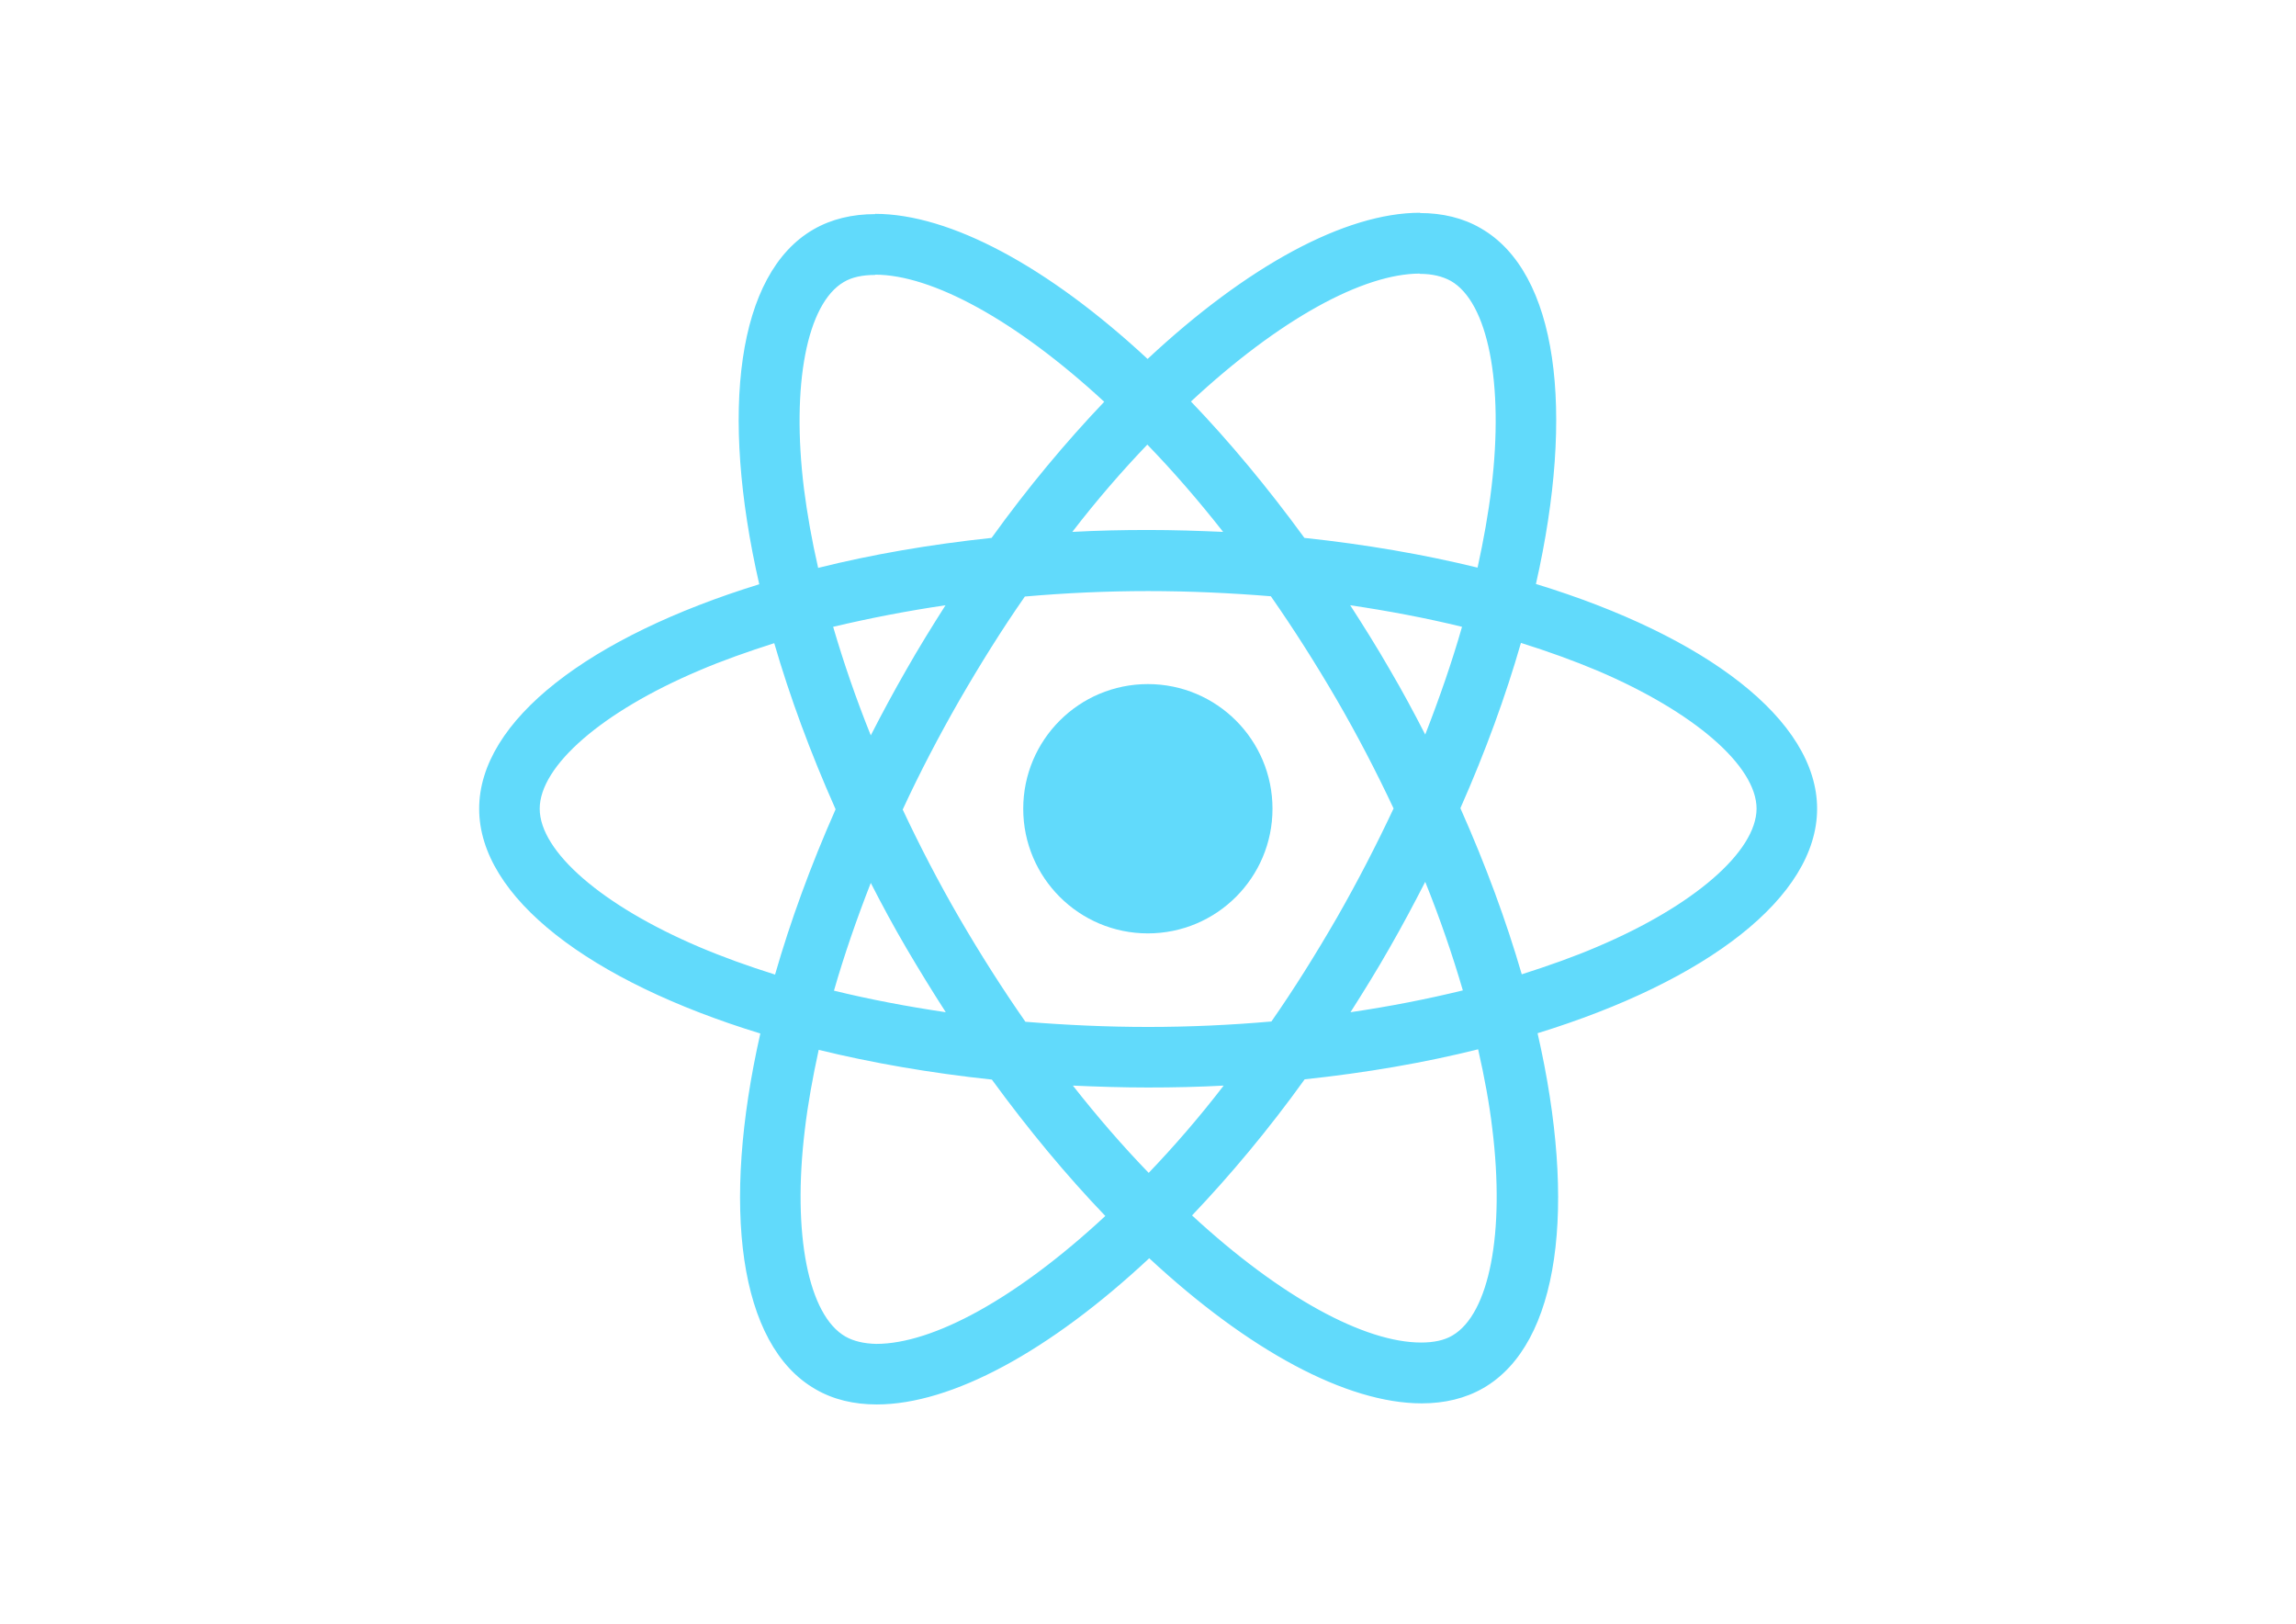
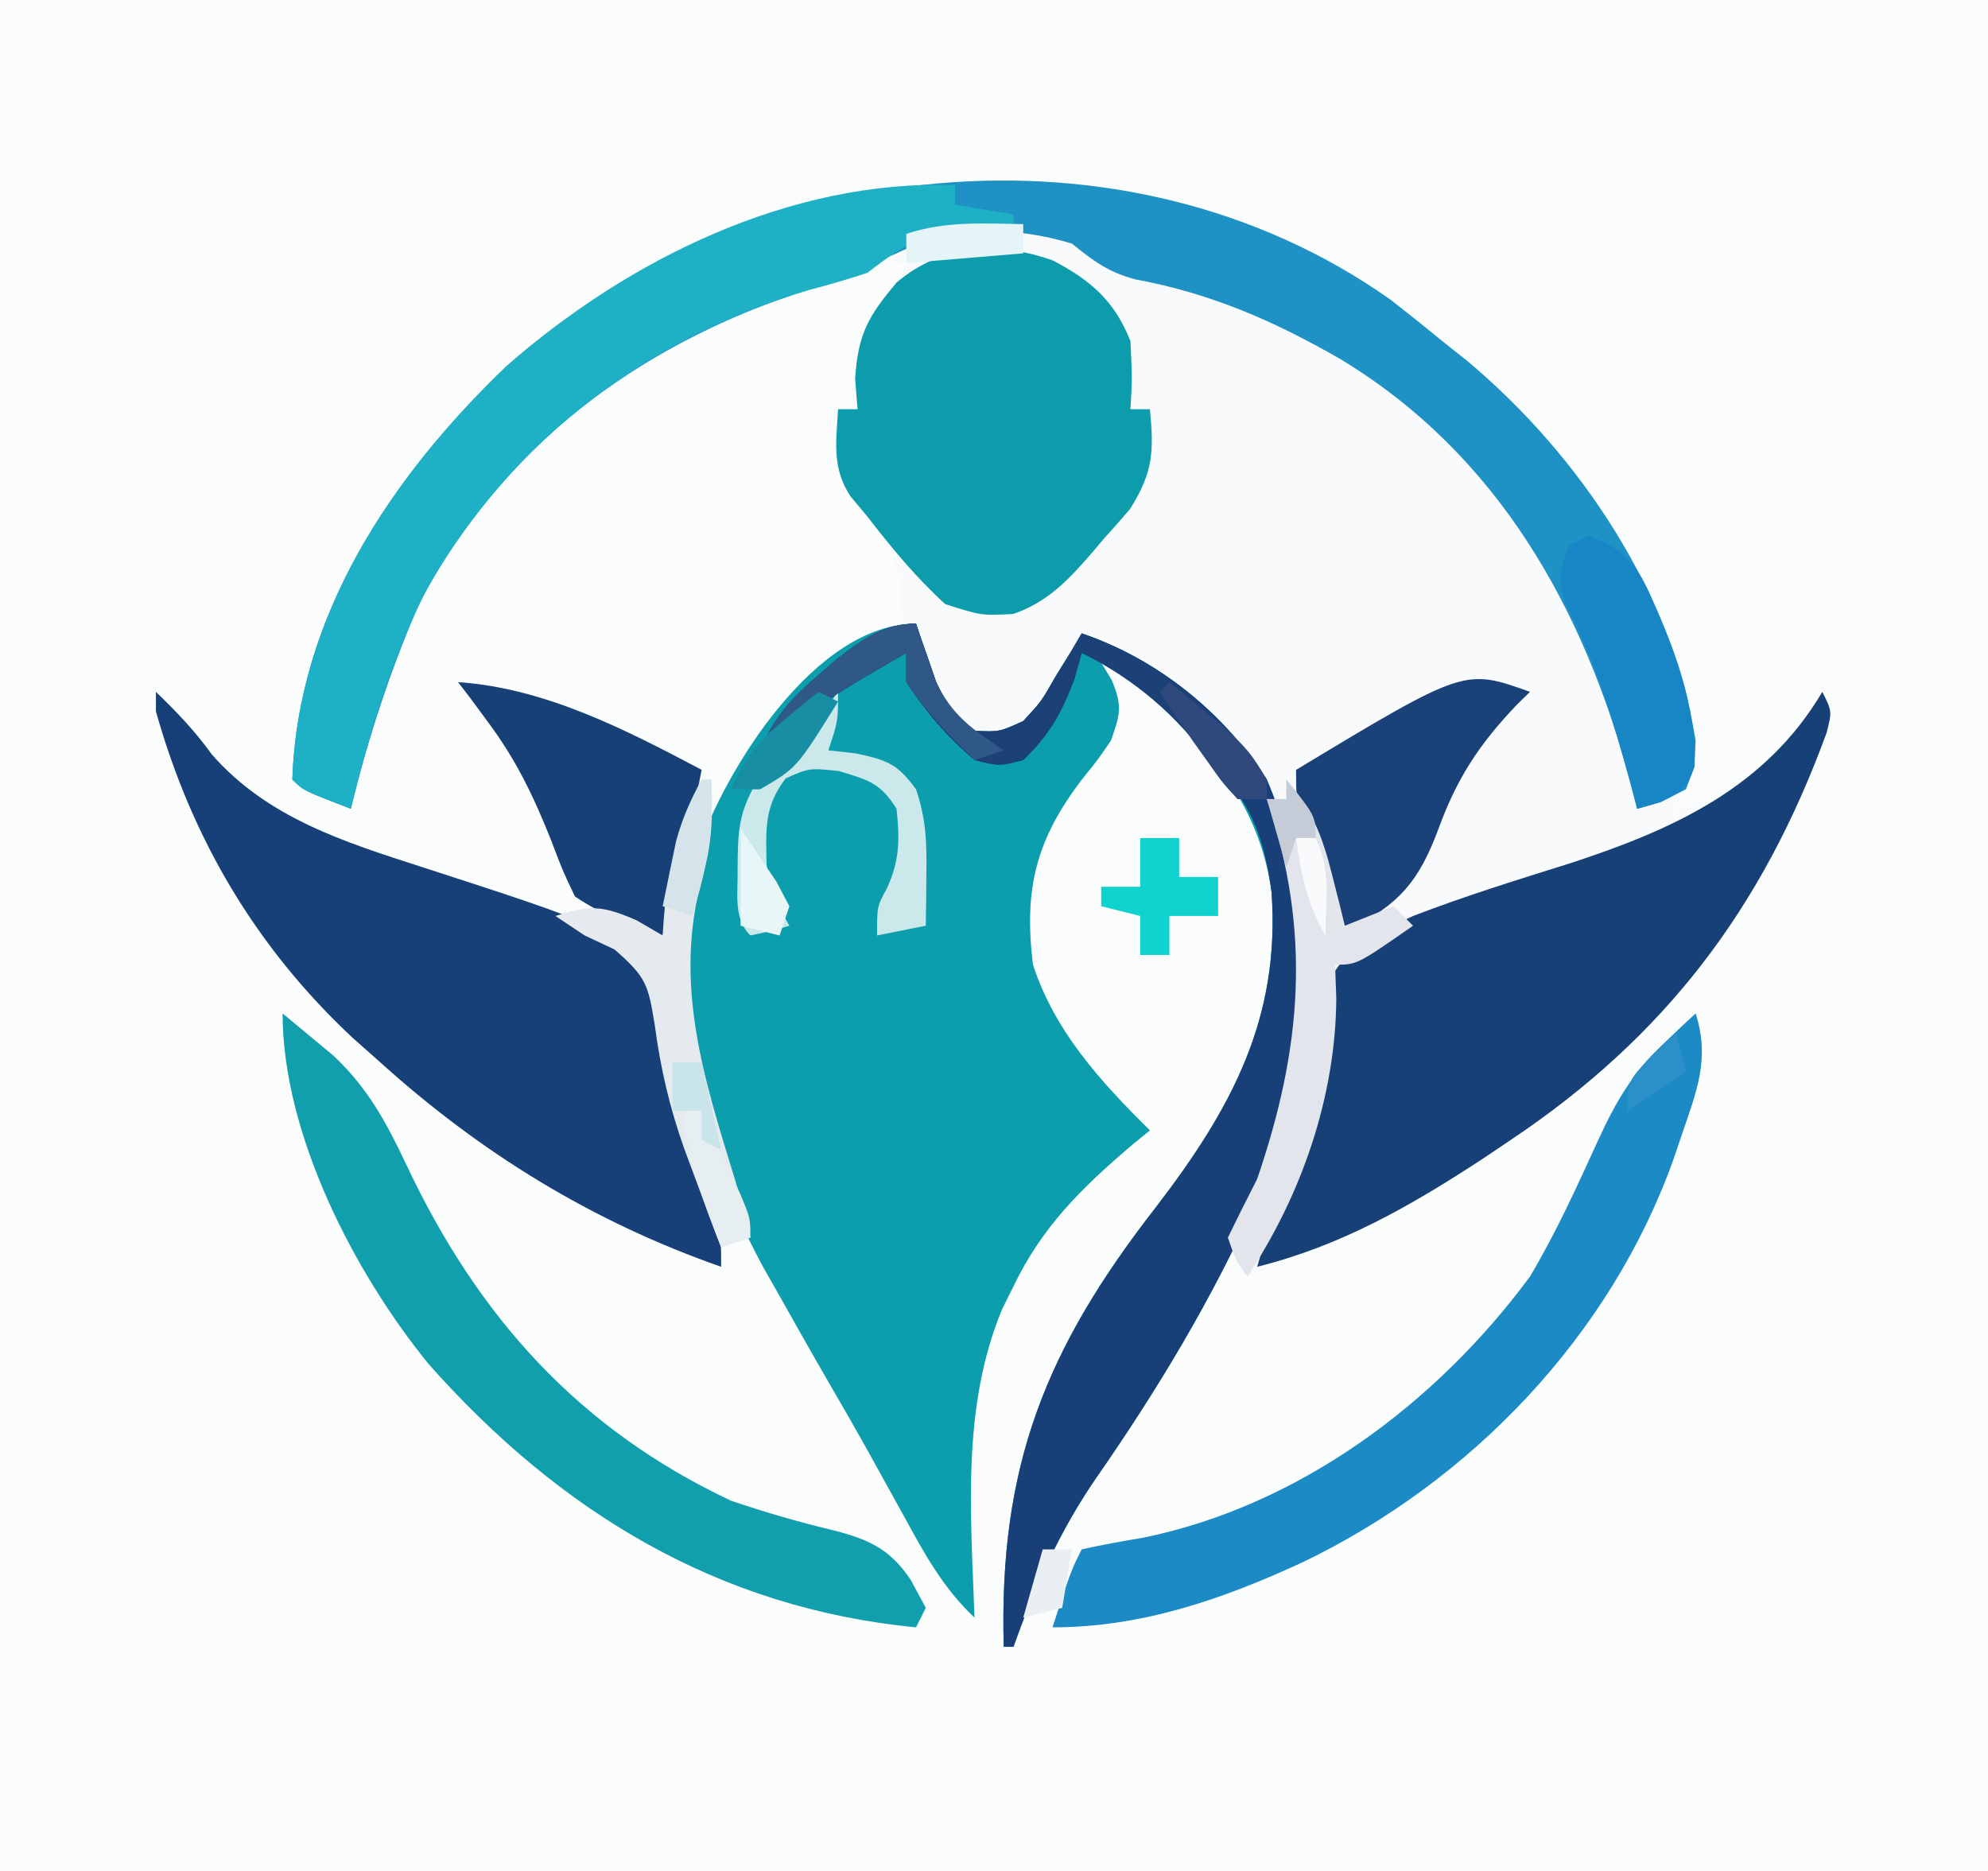
- <svg xmlns="http://www.w3.org/2000/svg" viewBox="0 0 841.9 595.3">
-   <g fill="#61DAFB">
-     <path d="M666.3 296.5c0-32.5-40.7-63.3-103.1-82.4 14.4-63.6 8-114.2-20.2-130.4-6.5-3.8-14.1-5.6-22.4-5.6v22.3c4.6 0 8.3.9 11.4 2.6 13.6 7.8 19.5 37.5 14.9 75.7-1.1 9.4-2.9 19.3-5.1 29.4-19.6-4.8-41-8.5-63.5-10.9-13.5-18.5-27.5-35.3-41.6-50 32.6-30.3 63.2-46.9 84-46.9V78c-27.5 0-63.5 19.6-99.9 53.6-36.4-33.8-72.4-53.2-99.9-53.2v22.3c20.7 0 51.4 16.5 84 46.6-14 14.7-28 31.4-41.3 49.9-22.6 2.4-44 6.1-63.6 11-2.3-10-4-19.7-5.2-29-4.7-38.2 1.1-67.9 14.6-75.8 3-1.8 6.9-2.6 11.5-2.6V78.5c-8.4 0-16 1.8-22.6 5.6-28.1 16.2-34.4 66.7-19.9 130.1-62.2 19.2-102.7 49.9-102.7 82.3 0 32.5 40.7 63.3 103.1 82.4-14.4 63.6-8 114.2 20.2 130.4 6.5 3.8 14.1 5.6 22.5 5.6 27.5 0 63.5-19.6 99.9-53.6 36.4 33.8 72.4 53.2 99.9 53.2 8.4 0 16-1.8 22.6-5.6 28.1-16.2 34.4-66.7 19.9-130.1 62-19.1 102.5-49.9 102.5-82.3zm-130.2-66.7c-3.7 12.9-8.3 26.2-13.5 39.5-4.1-8-8.4-16-13.1-24-4.6-8-9.5-15.8-14.4-23.4 14.2 2.1 27.9 4.7 41 7.9zm-45.8 106.5c-7.8 13.5-15.8 26.3-24.1 38.2-14.9 1.3-30 2-45.2 2-15.1 0-30.2-.7-45-1.9-8.3-11.9-16.4-24.6-24.2-38-7.6-13.1-14.5-26.4-20.8-39.8 6.2-13.4 13.2-26.8 20.7-39.9 7.8-13.5 15.8-26.3 24.1-38.2 14.9-1.3 30-2 45.2-2 15.1 0 30.2.7 45 1.9 8.3 11.9 16.4 24.6 24.2 38 7.6 13.1 14.5 26.4 20.8 39.8-6.3 13.4-13.2 26.8-20.7 39.9zm32.3-13c5.4 13.4 10 26.8 13.8 39.8-13.1 3.2-26.9 5.9-41.2 8 4.9-7.7 9.8-15.6 14.4-23.7 4.6-8 8.9-16.1 13-24.1zM421.2 430c-9.3-9.6-18.6-20.3-27.8-32 9 .4 18.2.7 27.5.7 9.4 0 18.7-.2 27.8-.7-9 11.7-18.3 22.4-27.5 32zm-74.4-58.9c-14.2-2.1-27.9-4.7-41-7.9 3.7-12.9 8.3-26.2 13.5-39.5 4.1 8 8.4 16 13.1 24 4.7 8 9.5 15.8 14.4 23.4zM420.7 163c9.3 9.6 18.6 20.3 27.8 32-9-.4-18.2-.7-27.5-.7-9.4 0-18.7.2-27.8.7 9-11.7 18.3-22.4 27.5-32zm-74 58.9c-4.9 7.7-9.8 15.6-14.4 23.7-4.6 8-8.9 16-13 24-5.4-13.4-10-26.8-13.8-39.8 13.1-3.1 26.9-5.8 41.2-7.9zm-90.5 125.2c-35.4-15.1-58.3-34.9-58.3-50.6 0-15.7 22.9-35.6 58.3-50.6 8.6-3.7 18-7 27.7-10.1 5.7 19.6 13.2 40 22.5 60.9-9.2 20.8-16.6 41.1-22.2 60.6-9.9-3.1-19.3-6.5-28-10.2zM310 490c-13.6-7.8-19.5-37.5-14.9-75.7 1.1-9.4 2.9-19.3 5.1-29.4 19.6 4.8 41 8.5 63.5 10.9 13.5 18.5 27.5 35.3 41.6 50-32.6 30.3-63.2 46.9-84 46.9-4.5-.1-8.3-1-11.3-2.7zm237.2-76.2c4.7 38.2-1.1 67.9-14.6 75.8-3 1.8-6.9 2.6-11.5 2.6-20.7 0-51.4-16.5-84-46.6 14-14.7 28-31.4 41.3-49.9 22.6-2.4 44-6.1 63.6-11 2.3 10.1 4.1 19.8 5.2 29.1zm38.5-66.7c-8.6 3.7-18 7-27.7 10.1-5.7-19.6-13.2-40-22.5-60.9 9.2-20.8 16.6-41.1 22.2-60.6 9.9 3.1 19.3 6.5 28.1 10.2 35.4 15.1 58.3 34.9 58.3 50.6-.1 15.7-23 35.6-58.4 50.6zM320.8 78.4z" />
-     <circle cx="420.9" cy="296.5" r="45.7" />
-     <path d="M520.5 78.1z" />
-   </g>
+ <svg xmlns="http://www.w3.org/2000/svg" version="1.1" width="204" height="192">
+   <path d="M0 0 C67.32 0 134.64 0 204 0 C204 63.36 204 126.72 204 192 C136.68 192 69.36 192 0 192 C0 128.64 0 65.28 0 0 Z " fill="#FBFCFC" transform="translate(0,0)" />
+   <path d="M0 0 C1.789 1.394 3.56 2.811 5.312 4.25 C6.167 4.929 7.022 5.609 7.902 6.309 C19.474 16.026 28.896 30.139 31.312 45.25 C30.957 47.9 30.506 49.864 29.312 52.25 C35.054 51.079 39.511 47.802 42.75 42.938 C43.266 42.051 43.781 41.164 44.312 40.25 C45.312 42.25 45.312 42.25 44.746 44.465 C38.174 62.43 28.236 75.6 12.312 86.25 C11.348 86.898 10.384 87.547 9.391 88.215 C1.665 93.262 -6.009 97.15 -14.688 100.25 C-15.018 99.59 -15.348 98.93 -15.688 98.25 C-16.348 98.25 -17.008 98.25 -17.688 98.25 C-18.103 99.335 -18.103 99.335 -18.527 100.441 C-21.598 107.874 -25.889 114.629 -30.312 121.312 C-33.879 126.714 -36.659 132.093 -38.688 138.25 C-39.017 138.25 -39.347 138.25 -39.688 138.25 C-40.21 119.74 -35.398 107.668 -24.062 93.125 C-16.281 82.977 -11.293 73.726 -12.207 60.816 C-13.38 52.111 -18.387 46.198 -24.688 40.25 C-26.325 39.203 -27.985 38.188 -29.688 37.25 C-29.337 37.828 -28.986 38.405 -28.625 39 C-27.49 41.723 -27.723 42.513 -28.688 45.25 C-30.027 47.215 -30.027 47.215 -31.625 49.188 C-36.363 55.38 -37.652 60.454 -36.688 68.25 C-34.448 75.115 -29.74 80.256 -24.688 85.25 C-25.279 85.735 -25.871 86.219 -26.48 86.719 C-31.648 91.103 -35.74 95.116 -38.688 101.25 C-39.079 102.041 -39.471 102.833 -39.875 103.648 C-44.029 113.717 -43.058 124.569 -42.688 135.25 C-45.883 132.247 -47.793 128.754 -49.875 124.938 C-50.677 123.488 -51.479 122.039 -52.281 120.59 C-52.683 119.861 -53.086 119.133 -53.5 118.382 C-54.929 115.816 -56.397 113.274 -57.871 110.734 C-59.5 107.919 -61.095 105.085 -62.688 102.25 C-63.246 101.268 -63.804 100.285 -64.379 99.273 C-71.503 86.026 -75.067 71.386 -71.125 56.625 C-67.777 46.744 -61.466 39.811 -52.688 34.25 C-52.028 34.25 -51.367 34.25 -50.688 34.25 C-50.042 28.946 -50.042 28.946 -52.023 24.184 C-53.129 22.857 -54.238 21.535 -55.352 20.215 C-57.458 17.116 -57.142 14.887 -56.688 11.25 C-56.028 11.25 -55.367 11.25 -54.688 11.25 C-54.77 10.219 -54.852 9.188 -54.938 8.125 C-54.647 3.627 -53.391 1.773 -50.688 -1.75 C-50.358 -2.41 -50.028 -3.07 -49.688 -3.75 C-69.104 -0.22 -85.279 10.17 -96.688 26.25 C-101.717 34.194 -104.078 43.3 -106.688 52.25 C-111.562 50.375 -111.562 50.375 -112.688 49.25 C-112.127 32.448 -102.548 18.187 -90.746 6.859 C-66.262 -14.758 -27.373 -19.338 0 0 Z " fill="#F9FAFB" transform="translate(142.6875,30.75)" />
+   <path d="M0 0 C0.182 0.543 0.364 1.085 0.551 1.645 C0.802 2.36 1.054 3.075 1.312 3.812 C1.678 4.874 1.678 4.874 2.051 5.957 C3.121 8.261 3.899 9.553 6 11 C8.545 11.117 8.545 11.117 11 10 C12.884 7.958 12.884 7.958 14.312 5.438 C15.08 4.198 15.08 4.198 15.863 2.934 C16.238 2.296 16.614 1.657 17 1 C24.792 3.653 31.505 9.059 36 16 C42.232 30.819 40.842 44.447 35 59 C30.456 69.191 24.784 78.614 18.422 87.757 C14.726 93.156 12.183 98.83 10 105 C9.67 105 9.34 105 9 105 C8.478 86.49 13.29 74.418 24.625 59.875 C32.407 49.727 37.395 40.476 36.48 27.566 C35.308 18.861 30.3 12.948 24 7 C22.363 5.953 20.702 4.938 19 4 C19.351 4.577 19.701 5.155 20.062 5.75 C21.197 8.473 20.965 9.263 20 12 C18.66 13.965 18.66 13.965 17.062 15.938 C12.325 22.13 11.036 27.204 12 35 C14.24 41.865 18.947 47.006 24 52 C23.408 52.485 22.817 52.969 22.207 53.469 C17.039 57.853 12.948 61.866 10 68 C9.608 68.791 9.216 69.583 8.812 70.398 C4.658 80.467 5.629 91.319 6 102 C2.805 98.997 0.895 95.504 -1.188 91.688 C-1.989 90.238 -2.791 88.789 -3.594 87.34 C-3.996 86.611 -4.398 85.883 -4.812 85.132 C-6.242 82.566 -7.709 80.024 -9.184 77.484 C-10.813 74.669 -12.407 71.835 -14 69 C-14.837 67.527 -14.837 67.527 -15.691 66.023 C-22.815 52.776 -26.379 38.136 -22.438 23.375 C-19.589 14.97 -10.333 0 0 0 Z " fill="#0C9EAD" transform="translate(94,64)" />
+   <path d="M0 0 C1.789 1.394 3.56 2.811 5.312 4.25 C6.167 4.929 7.022 5.609 7.902 6.309 C19.474 16.026 28.896 30.139 31.312 45.25 C31.199 47.957 31.199 47.957 30.312 50.25 C27.75 51.562 27.75 51.562 25.312 52.25 C24.984 50.943 24.984 50.943 24.648 49.609 C19.899 31.769 11.056 15.886 -5.172 6.082 C-11.978 2.181 -18.418 -0.651 -26.199 -2.082 C-28.958 -2.823 -30.49 -3.965 -32.688 -5.75 C-38.701 -7.587 -45.031 -7.505 -50.688 -4.75 C-54.736 -2.969 -58.753 -1.374 -62.938 0.062 C-78.767 5.837 -91.82 16.068 -99.688 31.25 C-102.645 38.018 -104.94 45.078 -106.688 52.25 C-111.562 50.375 -111.562 50.375 -112.688 49.25 C-112.127 32.448 -102.548 18.187 -90.746 6.859 C-66.262 -14.758 -27.373 -19.338 0 0 Z " fill="#1E91C5" transform="translate(142.6875,30.75)" />
+   <path d="M0 0 C1 2 1 2 0.434 4.215 C-6.139 22.18 -16.077 35.35 -32 46 C-33.446 46.973 -33.446 46.973 -34.922 47.965 C-42.324 52.801 -49.396 56.849 -58 59 C-56.578 54.168 -55.142 49.365 -53.438 44.625 C-51.838 40.086 -51.436 35.583 -51.113 30.797 C-49.355 26.379 -46.199 24.961 -42 23 C-36.683 20.955 -31.253 19.272 -25.818 17.57 C-15.247 14.106 -5.82 9.834 0 0 Z " fill="#174077" transform="translate(187,71)" />
+   <path d="M0 0 C2.131 2.055 4.02 4.028 5.75 6.438 C11.467 12.949 19.336 15.412 27.375 18 C46.066 24.066 46.066 24.066 51 29 C51.53 31.087 51.975 33.196 52.375 35.312 C53.615 41.482 55.263 47.381 57.23 53.355 C58 56 58 56 58 59 C44.806 54.379 33.352 47.347 23 38 C21.592 36.751 21.592 36.751 20.156 35.477 C10.263 26.208 3.687 15.098 0 2 C0 1.34 0 0.68 0 0 Z " fill="#164077" transform="translate(16,71)" />
+   <path d="M0 0 C3.916 2.041 6.348 4.173 7.969 8.273 C8.156 12.086 8.156 12.086 7.969 15.273 C8.629 15.273 9.289 15.273 9.969 15.273 C10.386 19.634 10.296 21.756 7.922 25.512 C7.038 26.552 6.137 27.576 5.219 28.586 C4.775 29.11 4.332 29.634 3.875 30.174 C1.501 32.901 -0.585 35.067 -4.031 36.273 C-7.281 36.461 -7.281 36.461 -11.031 35.273 C-14.038 32.532 -16.546 29.488 -19.031 26.273 C-19.6 25.594 -20.168 24.915 -20.754 24.215 C-22.672 21.3 -22.227 18.667 -22.031 15.273 C-21.371 15.273 -20.711 15.273 -20.031 15.273 C-20.114 14.242 -20.196 13.211 -20.281 12.148 C-19.986 7.574 -18.957 5.752 -16.031 2.273 C-11.444 -1.659 -5.6 -2.003 0 0 Z " fill="#0C9CAC" transform="translate(108.0312,26.72656)" />
+   <path d="M0 0 C0 0.66 0 1.32 0 2 C2.97 2.495 2.97 2.495 6 3 C6 3.33 6 3.66 6 4 C5.252 4.11 4.505 4.219 3.734 4.332 C2.75 4.491 1.765 4.649 0.75 4.812 C-0.712 5.039 -0.712 5.039 -2.203 5.27 C-5.188 6.049 -6.581 7.154 -9 9 C-10.958 9.65 -12.942 10.227 -14.938 10.75 C-31.682 15.738 -45.138 25.923 -54.014 41.098 C-57.714 48.236 -60.103 56.214 -62 64 C-66.875 62.125 -66.875 62.125 -68 61 C-67.44 44.198 -57.861 29.937 -46.059 18.609 C-33.661 7.663 -16.845 -0.632 0 0 Z " fill="#1EB0C4" transform="translate(98,19)" />
+   <path d="M0 0 C0.182 0.543 0.364 1.085 0.551 1.645 C0.802 2.36 1.054 3.075 1.312 3.812 C1.678 4.874 1.678 4.874 2.051 5.957 C3.121 8.261 3.899 9.553 6 11 C8.545 11.117 8.545 11.117 11 10 C12.884 7.958 12.884 7.958 14.312 5.438 C15.08 4.198 15.08 4.198 15.863 2.934 C16.238 2.296 16.614 1.657 17 1 C24.792 3.653 31.505 9.059 36 16 C42.232 30.819 40.842 44.447 35 59 C30.456 69.191 24.784 78.614 18.422 87.757 C14.726 93.156 12.183 98.83 10 105 C9.67 105 9.34 105 9 105 C8.478 86.49 13.29 74.418 24.625 59.875 C32.407 49.727 37.395 40.476 36.48 27.566 C35.849 22.882 34.887 19.728 32 16 C31.406 15.23 30.811 14.461 30.199 13.668 C26.248 8.919 22.568 5.668 17 3 C16.753 3.887 16.505 4.774 16.25 5.688 C14.926 9.197 13.689 11.388 11 14 C8.562 14.625 8.562 14.625 6 14 C3.124 11.526 1.104 9.156 -1 6 C-1 5.01 -1 4.02 -1 3 C-8.82 7.532 -8.82 7.532 -16 13 C-14.576 9.669 -12.866 7.723 -10.125 5.375 C-9.447 4.785 -8.769 4.194 -8.07 3.586 C-5.492 1.611 -3.309 0 0 0 Z " fill="#183F77" transform="translate(94,64)" />
+   <path d="M0 0 C1.109 0.911 2.212 1.829 3.312 2.75 C4.235 3.516 4.235 3.516 5.176 4.297 C8.709 7.596 10.644 11.167 12.701 15.533 C20.02 31.054 30.29 42.591 46 50 C49.475 51.184 52.996 52.207 56.568 53.051 C60.273 54.023 62.364 55.006 64.469 58.152 C64.974 59.092 65.479 60.032 66 61 C65.505 61.99 65.505 61.99 65 63 C44.673 61.042 28.409 51.122 15 36 C7.336 26.612 0 12.36 0 0 Z " fill="#129FAD" transform="translate(29,104)" />
+   <path d="M0 0 C1.495 4.702 0.1 7.966 -1.438 12.5 C-1.846 13.706 -1.846 13.706 -2.262 14.936 C-8.743 33.099 -23.06 48.014 -40.312 56.312 C-48.529 60.116 -56.843 63 -66 63 C-64.125 57.25 -64.125 57.25 -63 55 C-60.931 54.536 -58.843 54.156 -56.75 53.812 C-40.745 50.559 -26.639 40.054 -17 27 C-14.324 22.502 -12.175 17.756 -10 13 C-8.177 9.042 -6.486 6.118 -3.312 3.125 C-2.69 2.529 -2.067 1.934 -1.426 1.32 C-0.72 0.667 -0.72 0.667 0 0 Z " fill="#1B8AC5" transform="translate(174,104)" />
+   <path d="M0 0 C8.946 0.61 17.162 4.863 25 9 C24.272 12.807 23.387 16.555 22.438 20.312 C22.168 21.381 21.899 22.45 21.621 23.551 C21.416 24.359 21.211 25.167 21 26 C17.597 24.941 14.986 23.991 12 22 C10.754 19.391 10.754 19.391 9.562 16.25 C7.747 11.693 5.935 7.913 3 4 C2.422 3.216 1.845 2.433 1.25 1.625 C0.838 1.089 0.425 0.552 0 0 Z " fill="#174077" transform="translate(47,70)" />
+   <path d="M0 0 C-0.671 0.657 -0.671 0.657 -1.355 1.328 C-5.218 5.38 -7.529 8.9 -9.438 14.188 C-11.428 19.47 -13.422 21.775 -18.426 24.328 C-18.945 24.55 -19.465 24.772 -20 25 C-20.672 22.731 -21.337 20.46 -22 18.188 C-22.371 16.923 -22.742 15.658 -23.125 14.355 C-24 11 -24 11 -24 8 C-6.718 -2.412 -6.718 -2.412 0 0 Z " fill="#1A4178" transform="translate(157,71)" />
+   <path d="M0 0 C3.205 1.16 4.599 2.39 6.062 5.438 C8.67 11.108 11.151 17.4 10.887 23.707 C10 26 10 26 7.438 27.312 C6.231 27.653 6.231 27.653 5 28 C4.758 27.094 4.515 26.188 4.266 25.254 C2.507 18.863 0.726 12.77 -2.363 6.867 C-3.166 4.513 -2.918 3.288 -2 1 C-1.34 0.67 -0.68 0.34 0 0 Z " fill="#1886C4" transform="translate(163,55)" />
+   <path d="M0 0 C2.638 3.104 3.704 5.815 4.688 9.75 C5.065 11.227 5.065 11.227 5.449 12.734 C5.631 13.482 5.813 14.23 6 15 C7.65 14.34 9.3 13.68 11 13 C11.66 13.66 12.32 14.32 13 15 C7.25 19 7.25 19 5 19 C5.041 20.134 5.082 21.269 5.125 22.438 C5.072 32.489 1.558 42.663 -4 51 C-5.188 49.375 -5.188 49.375 -6 47 C-5.024 44.988 -4.02 42.99 -3 41 C1.602 27.564 2.599 15.66 -2 2 C-1.34 2 -0.68 2 0 2 C0 1.34 0 0.68 0 0 Z " fill="#E2E5EB" transform="translate(132,80)" />
+   <path d="M0 0 C0.33 0 0.66 0 1 0 C1.151 3.708 1.097 6.685 0 10.25 C-2.89 21.089 0.228 30.678 3.427 41.068 C4.01 43.034 4.517 45.008 5 47 C3.515 47.495 3.515 47.495 2 48 C0.984 45.339 -0.016 42.674 -1 40 C-1.263 39.291 -1.526 38.582 -1.797 37.852 C-3.297 33.611 -4.219 29.652 -4.812 25.188 C-5.493 21.06 -5.643 20.312 -8.938 17.438 C-9.948 16.963 -10.959 16.489 -12 16 C-12.99 15.34 -13.98 14.68 -15 14 C-11.447 12.851 -10.2 12.913 -6.688 14.438 C-5.801 14.953 -4.914 15.469 -4 16 C-3.963 15.432 -3.925 14.863 -3.887 14.277 C-3.43 8.916 -2.365 4.833 0 0 Z " fill="#E5EAEF" transform="translate(72,80)" />
+   <path d="M0 0 C0.182 0.543 0.364 1.085 0.551 1.645 C0.802 2.36 1.054 3.075 1.312 3.812 C1.678 4.874 1.678 4.874 2.051 5.957 C3.121 8.261 3.899 9.553 6 11 C8.545 11.117 8.545 11.117 11 10 C12.884 7.958 12.884 7.958 14.312 5.438 C15.08 4.198 15.08 4.198 15.863 2.934 C16.238 2.296 16.614 1.657 17 1 C24.833 3.667 31.428 9.07 36 16 C36 16.66 36 17.32 36 18 C35.01 18 34.02 18 33 18 C31.676 16.461 31.676 16.461 30.312 14.375 C26.802 9.422 22.442 5.721 17 3 C16.753 3.887 16.505 4.774 16.25 5.688 C14.926 9.197 13.689 11.388 11 14 C8.562 14.625 8.562 14.625 6 14 C3.124 11.526 1.104 9.156 -1 6 C-1 5.01 -1 4.02 -1 3 C-8.82 7.532 -8.82 7.532 -16 13 C-14.576 9.669 -12.866 7.723 -10.125 5.375 C-9.447 4.785 -8.769 4.194 -8.07 3.586 C-5.492 1.611 -3.309 0 0 0 Z " fill="#1B4177" transform="translate(94,64)" />
+   <path d="M0 0 C0 3 0 3 -1 6 C-0.072 6.103 0.856 6.206 1.812 6.312 C5.068 7.015 6.084 7.378 8 10 C9.05 13.149 9.101 15.388 9.062 18.688 C9.053 19.681 9.044 20.675 9.035 21.699 C9.024 22.458 9.012 23.218 9 24 C7.35 24.33 5.7 24.66 4 25 C4 22 4 22 5 20.188 C6.33 17.278 6.337 15.164 6 12 C4.352 9.345 3.077 9.023 0.062 8.125 C-2.942 7.806 -2.942 7.806 -5.375 8.875 C-7.624 11.816 -7.397 14.129 -7.336 17.746 C-6.974 20.176 -6.21 21.876 -5 24 C-6.938 24.562 -6.938 24.562 -9 25 C-10.789 23.211 -10.256 20.67 -10.312 18.25 C-10.284 14.24 -10.257 12.435 -8.188 8.938 C-7.466 8.298 -6.744 7.659 -6 7 C-5.484 6.484 -4.969 5.969 -4.438 5.438 C-3.963 4.963 -3.489 4.489 -3 4 C-1.982 2.68 -0.978 1.35 0 0 Z " fill="#CBE8EB" transform="translate(86,71)" />
+   <path d="M0 0 C1.32 0 2.64 0 4 0 C4 1.32 4 2.64 4 4 C5.32 4 6.64 4 8 4 C8 5.32 8 6.64 8 8 C6.35 8 4.7 8 3 8 C3 9.32 3 10.64 3 12 C2.01 12 1.02 12 0 12 C0 10.68 0 9.36 0 8 C-1.32 7.67 -2.64 7.34 -4 7 C-4 6.34 -4 5.68 -4 5 C-2.68 5 -1.36 5 0 5 C0 3.35 0 1.7 0 0 Z " fill="#10D2CF" transform="translate(117,86)" />
+   <path d="M0 0 C0.182 0.543 0.364 1.085 0.551 1.645 C0.802 2.36 1.054 3.075 1.312 3.812 C1.678 4.874 1.678 4.874 2.051 5.957 C3.651 9.4 5.864 10.909 9 13 C8.01 13.33 7.02 13.66 6 14 C3.352 11.422 1.056 9.084 -1 6 C-1 5.01 -1 4.02 -1 3 C-8.82 7.532 -8.82 7.532 -16 13 C-14.576 9.669 -12.866 7.723 -10.125 5.375 C-9.447 4.785 -8.769 4.194 -8.07 3.586 C-5.492 1.611 -3.309 0 0 0 Z " fill="#305886" transform="translate(94,64)" />
+   <path d="M0 0 C0.66 0 1.32 0 2 0 C2.838 1.79 3.67 3.582 4.5 5.375 C4.964 6.373 5.428 7.37 5.906 8.398 C7 11 7 11 7 13 C6.01 13.33 5.02 13.66 4 14 C2.135 9.296 0.632 5.053 0 0 Z " fill="#E7EEF2" transform="translate(70,114)" />
+   <path d="M0 0 C0 0.99 0 1.98 0 3 C-5.94 3.495 -5.94 3.495 -12 4 C-12 3.01 -12 2.02 -12 1 C-8.019 -0.327 -4.15 -0.069 0 0 Z " fill="#E5F4F7" transform="translate(105,23)" />
+   <path d="M0 0 C0.33 0 0.66 0 1 0 C1.212 5.192 0.591 9.127 -1 14 C-1.99 13.67 -2.98 13.34 -4 13 C-3.715 11.582 -3.422 10.166 -3.125 8.75 C-2.963 7.961 -2.8 7.172 -2.633 6.359 C-2.008 4.032 -1.152 2.11 0 0 Z " fill="#D4E4EA" transform="translate(72,80)" />
+   <path d="M0 0 C7.842 6.445 7.842 6.445 10 10 C10 10.66 10 11.32 10 12 C9.01 12 8.02 12 7 12 C5.465 10.355 5.465 10.355 3.938 8.188 C3.431 7.48 2.924 6.772 2.402 6.043 C1.255 4.371 0.125 2.687 -1 1 C-0.67 0.67 -0.34 0.34 0 0 Z " fill="#30497D" transform="translate(120,70)" />
+   <path d="M0 0 C0.66 0.33 1.32 0.66 2 1 C-2.242 7.818 -2.242 7.818 -6 10 C-6.99 10 -7.98 10 -9 10 C-7.618 6.79 -6.076 4.951 -3.375 2.75 C-2.743 2.229 -2.112 1.708 -1.461 1.172 C-0.738 0.592 -0.738 0.592 0 0 Z " fill="#178EA3" transform="translate(84,71)" />
+   <path d="M0 0 C0.99 1.485 0.99 1.485 2 3 C2.835 4.237 2.835 4.237 3.688 5.5 C4.121 6.325 4.554 7.15 5 8 C4.67 8.99 4.34 9.98 4 11 C2.68 10.67 1.36 10.34 0 10 C0 6.7 0 3.4 0 0 Z " fill="#E9F6F7" transform="translate(76,85)" />
+   <path d="M0 0 C0.99 0 1.98 0 3 0 C2.67 1.98 2.34 3.96 2 6 C0.68 6.33 -0.64 6.66 -2 7 C-1.34 4.69 -0.68 2.38 0 0 Z " fill="#E9EFF2" transform="translate(107,159)" />
+   <path d="M0 0 C0.99 0 1.98 0 3 0 C3.66 2.97 4.32 5.94 5 9 C4.34 8.67 3.68 8.34 3 8 C3 7.01 3 6.02 3 5 C2.01 5 1.02 5 0 5 C0 3.35 0 1.7 0 0 Z " fill="#C9E5E9" transform="translate(69,109)" />
+   <path d="M0 0 C0.33 1.32 0.66 2.64 1 4 C-0.98 5.32 -2.96 6.64 -5 8 C-5 5 -5 5 -2.5 2.312 C-1.675 1.549 -0.85 0.786 0 0 Z " fill="#2A90C7" transform="translate(172,106)" />
+   <path d="M0 0 C3 3.75 3 3.75 3 6 C2.34 6 1.68 6 1 6 C0.67 6.99 0.34 7.98 0 9 C-0.66 6.69 -1.32 4.38 -2 2 C-1.34 2 -0.68 2 0 2 C0 1.34 0 0.68 0 0 Z " fill="#C5CBD7" transform="translate(132,80)" />
+   <path d="M0 0 C0.66 0 1.32 0 2 0 C3.607 3.215 3.057 6.436 3 10 C1.116 6.735 0.507 3.719 0 0 Z " fill="#F9FAFB" transform="translate(133,86)" />
</svg>
